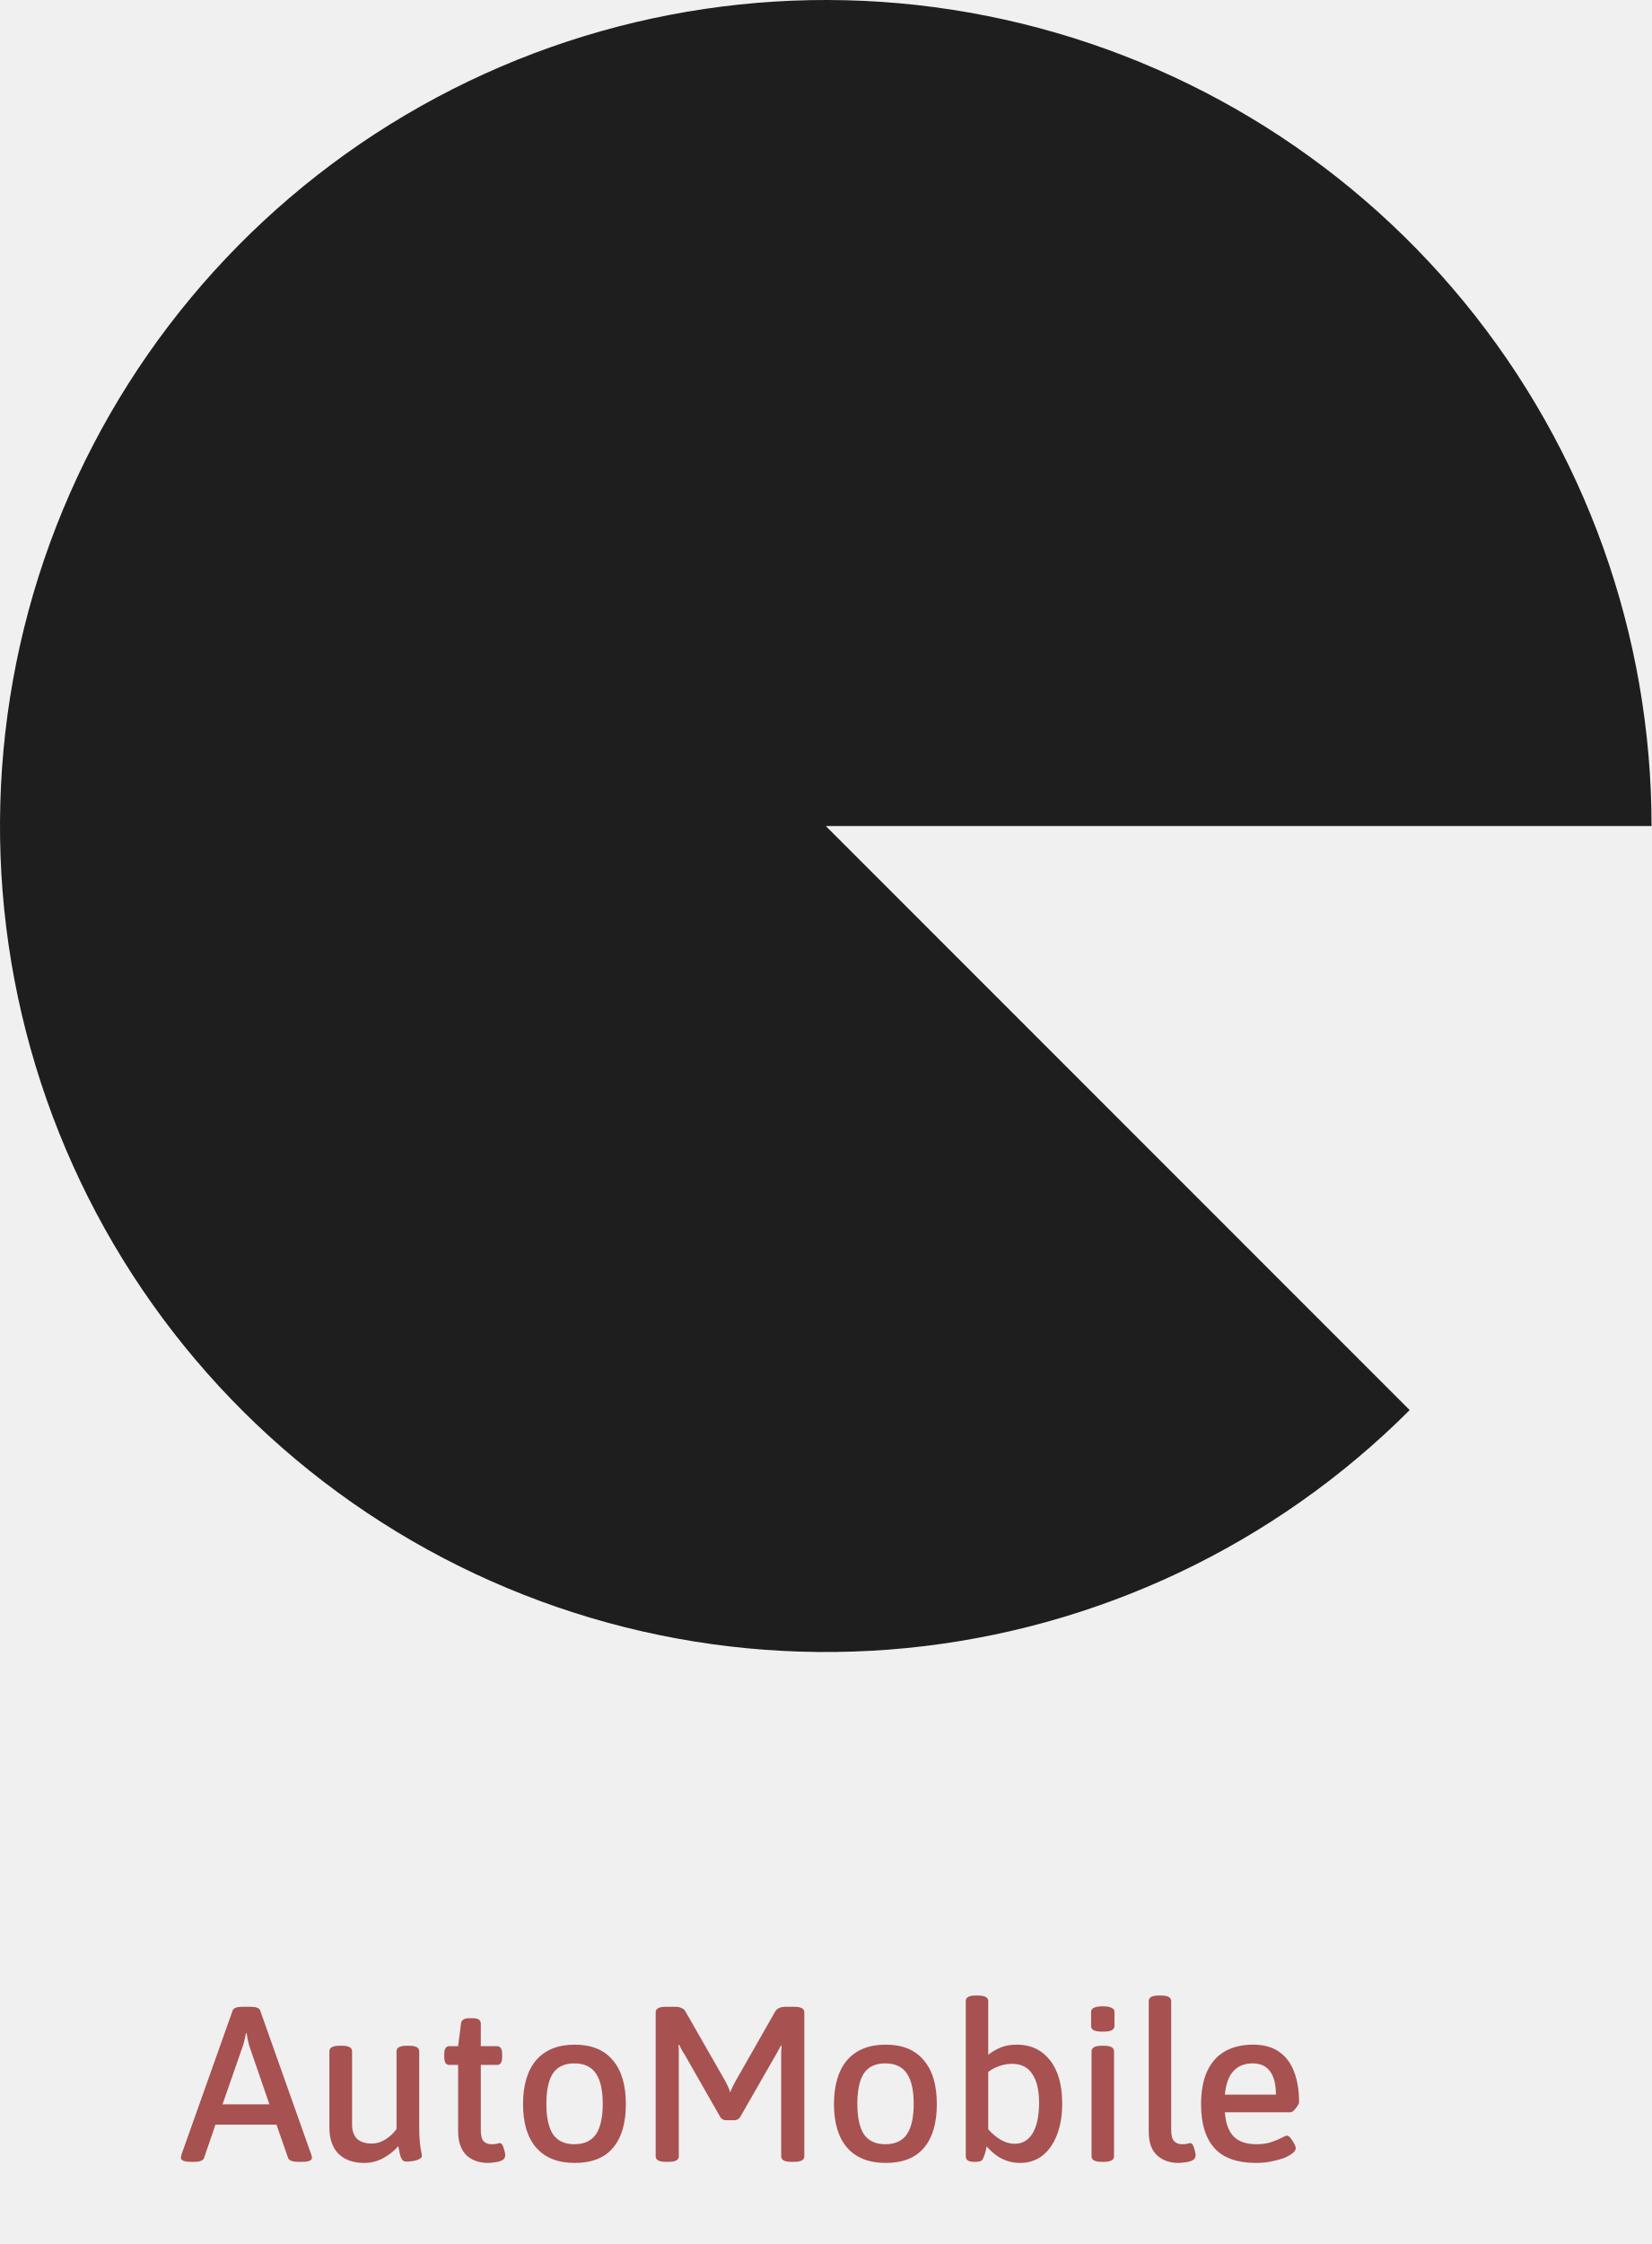
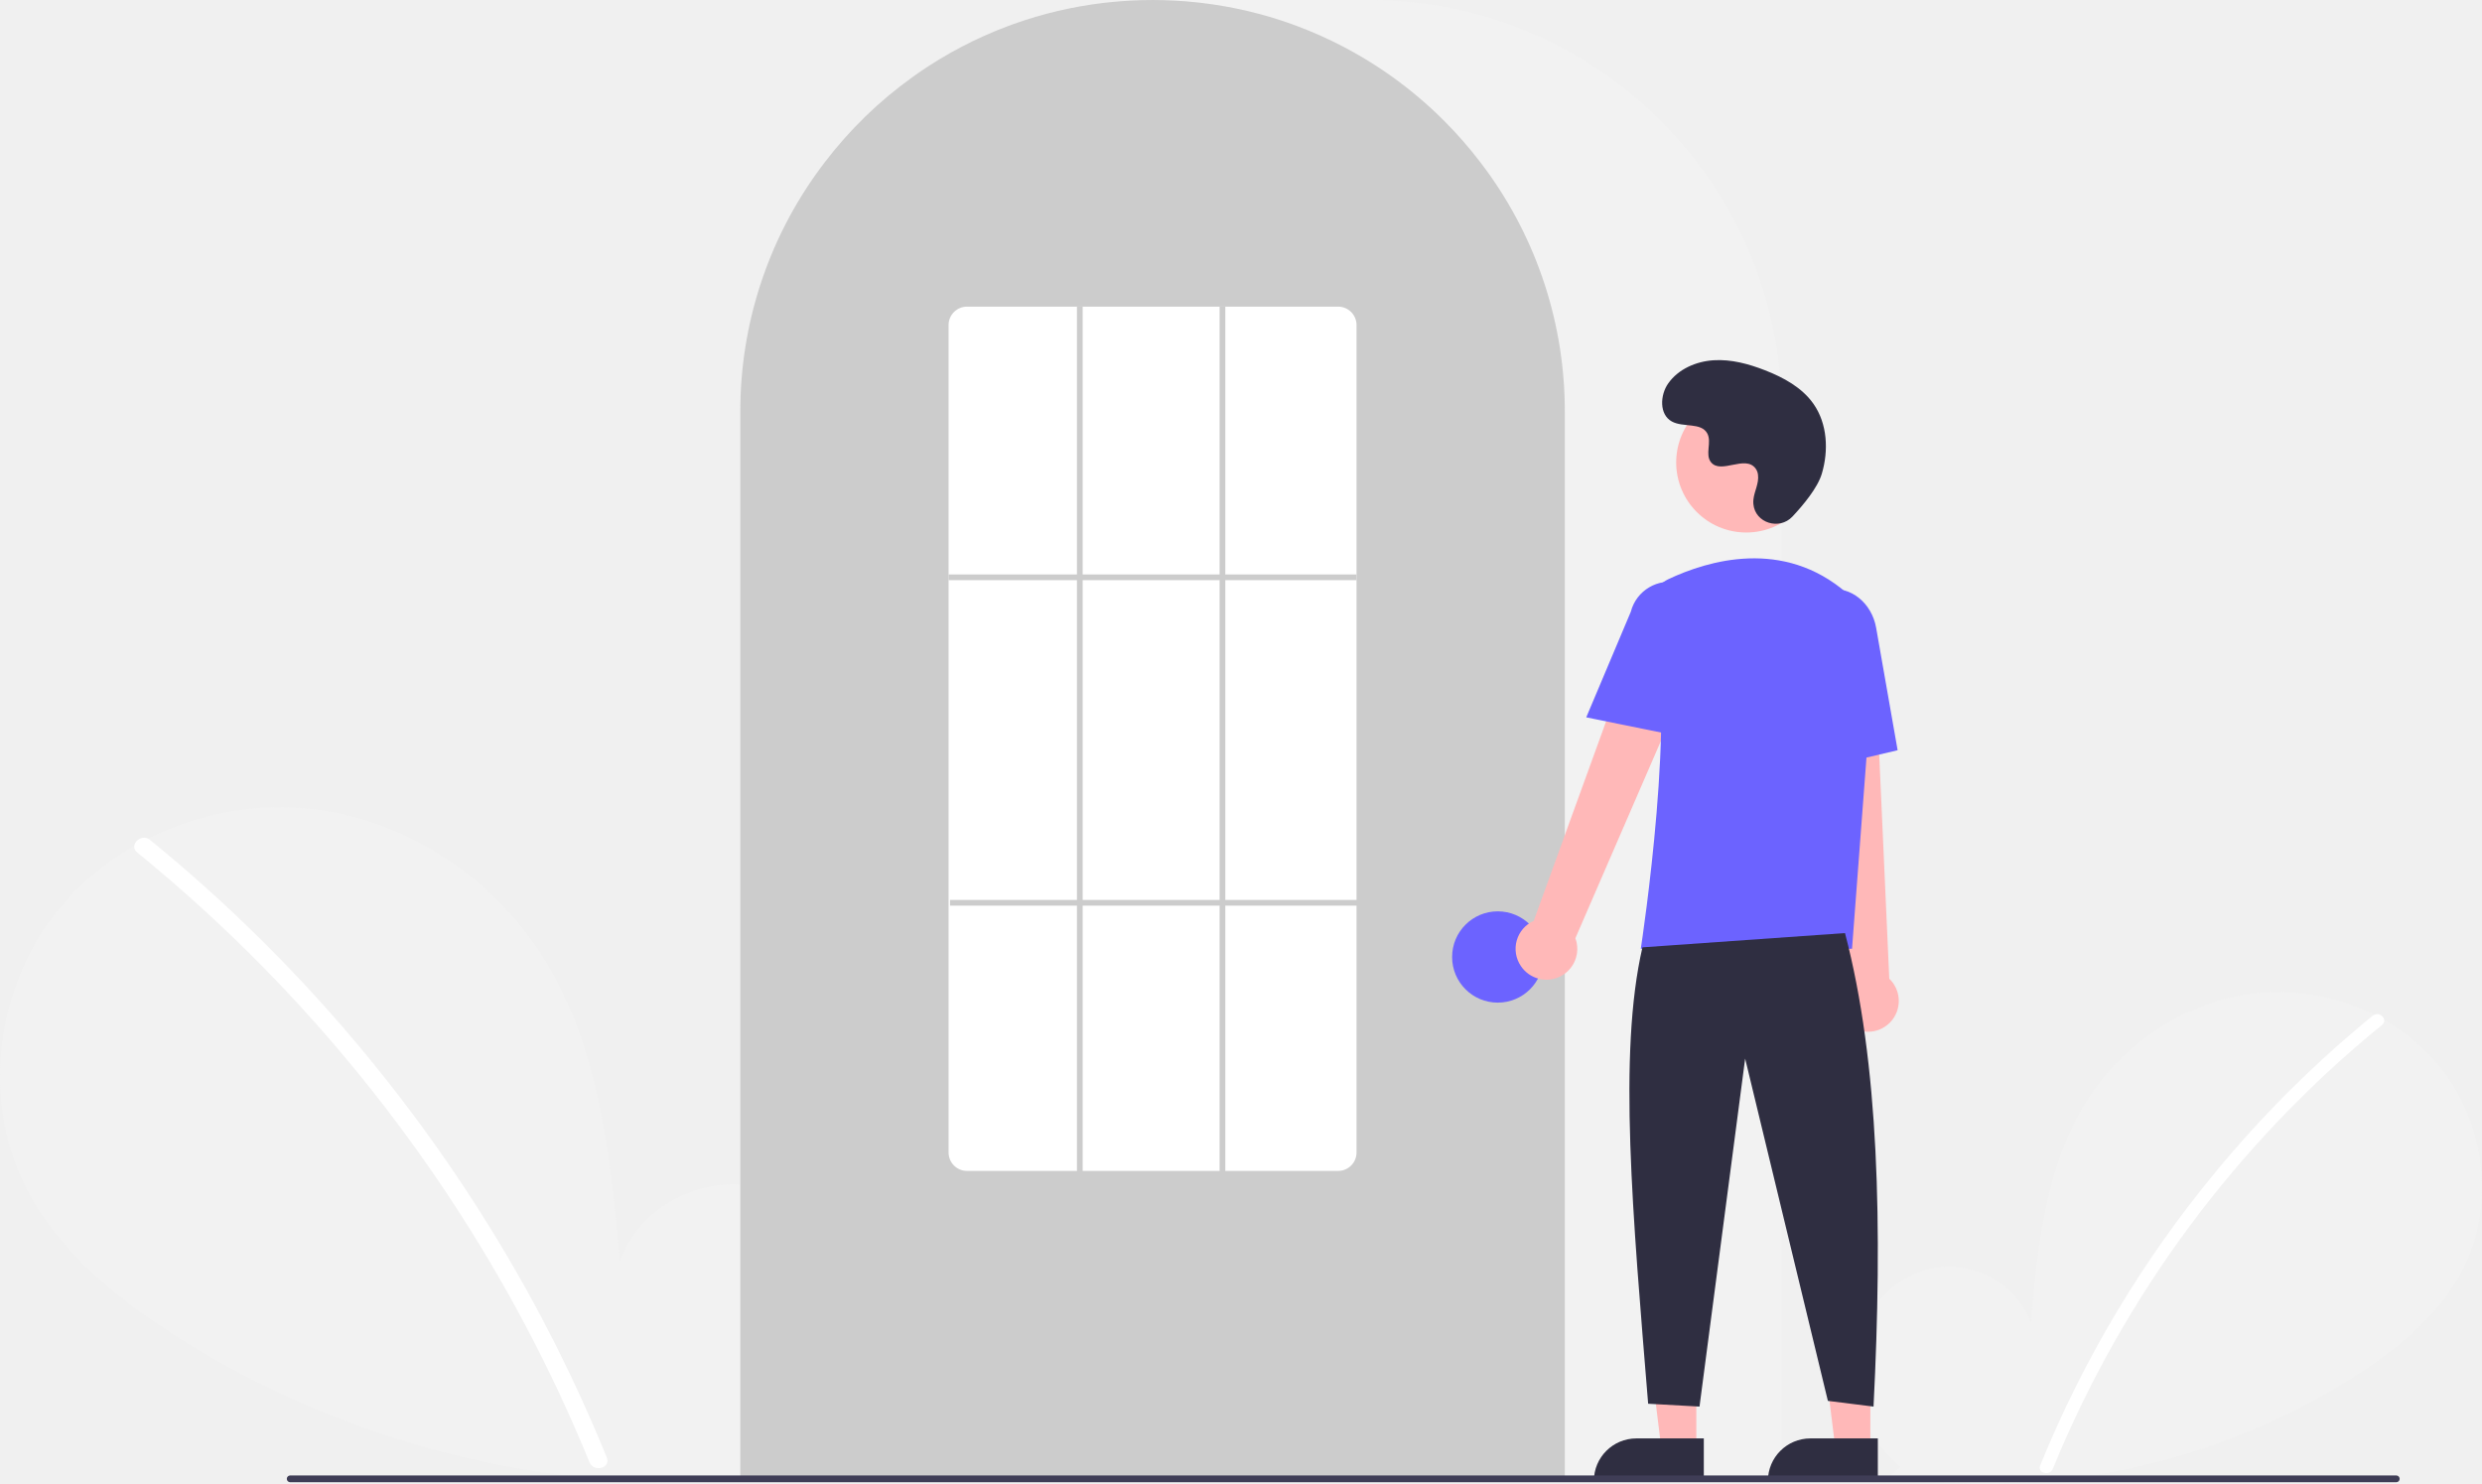
- <svg xmlns="http://www.w3.org/2000/svg" width="120" height="163" viewBox="0 0 120 163" fill="none">
-   <path d="M120 60C120 46.119 115.187 32.667 106.381 21.936C97.574 11.206 85.32 3.861 71.705 1.153C58.091 -1.555 43.958 0.541 31.716 7.085C19.474 13.628 9.879 24.214 4.567 37.039C-0.745 49.864 -1.446 64.133 2.584 77.417C6.613 90.701 15.124 102.176 26.666 109.888C38.208 117.6 52.066 121.072 65.881 119.711C79.695 118.35 92.611 112.242 102.426 102.426L60 60H120Z" fill="#1E1E1E" />
-   <path d="M13.912 157.032C13.4 157.032 13.144 156.936 13.144 156.744C13.144 156.701 13.149 156.664 13.16 156.632C13.171 156.589 13.181 156.541 13.192 156.488L16.904 146.04C16.968 145.859 17.208 145.768 17.624 145.768H18.184C18.611 145.768 18.851 145.859 18.904 146.04L22.616 156.504C22.648 156.589 22.664 156.669 22.664 156.744C22.664 156.936 22.424 157.032 21.944 157.032H21.656C21.475 157.032 21.32 157.011 21.192 156.968C21.064 156.925 20.979 156.856 20.936 156.76L20.088 154.328H15.656L14.824 156.76C14.781 156.856 14.701 156.925 14.584 156.968C14.467 157.011 14.323 157.032 14.152 157.032H13.912ZM16.168 152.856H19.576L18.12 148.632C18.077 148.483 18.04 148.328 18.008 148.168C17.976 147.997 17.944 147.832 17.912 147.672H17.88C17.848 147.832 17.811 147.997 17.768 148.168C17.736 148.328 17.693 148.483 17.64 148.632L16.168 152.856ZM26.477 157.112C25.666 157.112 25.037 156.888 24.588 156.44C24.151 155.992 23.933 155.352 23.933 154.52V149C23.933 148.733 24.178 148.6 24.669 148.6H24.845C25.335 148.6 25.581 148.733 25.581 149V154.328C25.581 154.765 25.698 155.107 25.933 155.352C26.178 155.587 26.541 155.704 27.02 155.704C27.372 155.704 27.703 155.603 28.012 155.4C28.332 155.197 28.599 154.947 28.812 154.648V149C28.812 148.733 29.058 148.6 29.549 148.6H29.724C30.215 148.6 30.46 148.733 30.46 149V154.504C30.46 154.973 30.477 155.352 30.509 155.64C30.541 155.928 30.573 156.147 30.605 156.296C30.637 156.445 30.652 156.547 30.652 156.6C30.652 156.685 30.605 156.755 30.509 156.808C30.423 156.861 30.317 156.904 30.189 156.936C30.061 156.968 29.933 156.989 29.805 157C29.677 157.011 29.581 157.016 29.517 157.016C29.378 157.016 29.271 156.957 29.197 156.84C29.122 156.712 29.069 156.563 29.037 156.392C29.005 156.211 28.973 156.045 28.941 155.896C28.631 156.248 28.258 156.541 27.82 156.776C27.394 157 26.946 157.112 26.477 157.112ZM35.431 157.112C35.185 157.112 34.935 157.075 34.679 157C34.423 156.925 34.188 156.803 33.975 156.632C33.772 156.461 33.607 156.227 33.479 155.928C33.351 155.619 33.287 155.24 33.287 154.792V149.992H32.647C32.401 149.992 32.279 149.8 32.279 149.416V149.208C32.279 148.824 32.401 148.632 32.647 148.632H33.287L33.495 147C33.516 146.733 33.719 146.6 34.103 146.6H34.359C34.743 146.6 34.935 146.733 34.935 147V148.632H36.119C36.364 148.632 36.487 148.824 36.487 149.208V149.416C36.487 149.8 36.364 149.992 36.119 149.992H34.935V154.712C34.935 155.117 35.004 155.395 35.143 155.544C35.292 155.683 35.484 155.752 35.719 155.752C35.9 155.752 36.028 155.741 36.103 155.72C36.188 155.688 36.263 155.672 36.327 155.672C36.412 155.672 36.481 155.736 36.535 155.864C36.588 155.992 36.631 156.125 36.663 156.264C36.695 156.403 36.711 156.493 36.711 156.536C36.711 156.707 36.636 156.835 36.487 156.92C36.337 156.995 36.161 157.043 35.959 157.064C35.767 157.096 35.591 157.112 35.431 157.112ZM41.764 157.112C40.547 157.112 39.614 156.744 38.964 156.008C38.324 155.272 38.004 154.216 38.004 152.84C38.004 151.453 38.324 150.387 38.964 149.64C39.614 148.893 40.547 148.52 41.764 148.52C42.969 148.52 43.886 148.893 44.516 149.64C45.156 150.376 45.475 151.443 45.475 152.84C45.475 154.227 45.161 155.288 44.532 156.024C43.913 156.749 42.99 157.112 41.764 157.112ZM41.731 155.752C42.446 155.752 42.969 155.512 43.3 155.032C43.63 154.541 43.795 153.805 43.795 152.824C43.795 151.832 43.63 151.096 43.3 150.616C42.969 150.125 42.446 149.88 41.731 149.88C41.028 149.88 40.51 150.12 40.179 150.6C39.859 151.08 39.7 151.821 39.7 152.824C39.7 153.805 39.859 154.541 40.179 155.032C40.51 155.512 41.028 155.752 41.731 155.752ZM52.761 154.008C52.569 154.008 52.425 153.928 52.329 153.768L49.737 149.224C49.662 149.117 49.593 149.005 49.529 148.888C49.475 148.771 49.417 148.653 49.353 148.536L49.289 148.552C49.31 148.691 49.321 148.835 49.321 148.984C49.321 149.123 49.321 149.261 49.321 149.4V156.632C49.321 156.899 49.075 157.032 48.585 157.032H48.377C47.886 157.032 47.641 156.899 47.641 156.632V146.168C47.641 145.901 47.886 145.768 48.377 145.768H49.033C49.236 145.768 49.401 145.8 49.529 145.864C49.657 145.917 49.748 145.997 49.801 146.104L52.713 151.192C52.777 151.309 52.841 151.437 52.905 151.576C52.969 151.715 53.017 151.853 53.049 151.992C53.102 151.853 53.166 151.709 53.241 151.56C53.326 151.4 53.395 151.267 53.449 151.16L56.329 146.104C56.393 145.997 56.483 145.917 56.601 145.864C56.729 145.8 56.894 145.768 57.097 145.768H57.705C58.196 145.768 58.441 145.901 58.441 146.168V156.632C58.441 156.899 58.196 157.032 57.705 157.032H57.497C57.006 157.032 56.761 156.899 56.761 156.632V149.48C56.761 149.331 56.761 149.187 56.761 149.048C56.772 148.899 56.782 148.755 56.793 148.616L56.729 148.6C56.665 148.728 56.601 148.851 56.537 148.968C56.483 149.075 56.419 149.187 56.345 149.304L53.785 153.768C53.689 153.928 53.545 154.008 53.353 154.008H52.761ZM64.357 157.112C63.141 157.112 62.208 156.744 61.557 156.008C60.917 155.272 60.597 154.216 60.597 152.84C60.597 151.453 60.917 150.387 61.557 149.64C62.208 148.893 63.141 148.52 64.357 148.52C65.563 148.52 66.48 148.893 67.109 149.64C67.749 150.376 68.069 151.443 68.069 152.84C68.069 154.227 67.755 155.288 67.125 156.024C66.507 156.749 65.584 157.112 64.357 157.112ZM64.325 155.752C65.04 155.752 65.563 155.512 65.893 155.032C66.224 154.541 66.389 153.805 66.389 152.824C66.389 151.832 66.224 151.096 65.893 150.616C65.563 150.125 65.04 149.88 64.325 149.88C63.621 149.88 63.104 150.12 62.773 150.6C62.453 151.08 62.293 151.821 62.293 152.824C62.293 153.805 62.453 154.541 62.773 155.032C63.104 155.512 63.621 155.752 64.325 155.752ZM74.107 157.112C73.648 157.112 73.211 157.011 72.795 156.808C72.389 156.595 72.021 156.296 71.691 155.912C71.627 156.264 71.541 156.552 71.435 156.776C71.392 156.883 71.328 156.952 71.243 156.984C71.157 157.016 71.035 157.032 70.875 157.032H70.779C70.373 157.032 70.171 156.899 70.171 156.632V145.352C70.171 145.085 70.411 144.952 70.891 144.952H71.067C71.557 144.952 71.803 145.085 71.803 145.352V149.256C72.069 149.043 72.368 148.867 72.699 148.728C73.04 148.589 73.44 148.52 73.899 148.52C74.891 148.52 75.685 148.893 76.283 149.64C76.88 150.387 77.179 151.443 77.179 152.808C77.179 153.672 77.051 154.429 76.795 155.08C76.549 155.72 76.197 156.221 75.739 156.584C75.28 156.936 74.736 157.112 74.107 157.112ZM73.723 155.72C74.288 155.72 74.725 155.464 75.035 154.952C75.344 154.429 75.499 153.688 75.499 152.728C75.499 151.821 75.333 151.128 75.003 150.648C74.683 150.157 74.192 149.912 73.531 149.912C73.221 149.912 72.917 149.965 72.619 150.072C72.32 150.168 72.048 150.312 71.803 150.504V154.664C72.08 154.984 72.384 155.24 72.715 155.432C73.045 155.624 73.381 155.72 73.723 155.72ZM80.048 157.032C79.557 157.032 79.312 156.899 79.312 156.632V149C79.312 148.733 79.557 148.6 80.048 148.6H80.208C80.699 148.6 80.944 148.733 80.944 149V156.632C80.944 156.899 80.699 157.032 80.208 157.032H80.048ZM80.128 147.576C79.829 147.576 79.611 147.544 79.472 147.48C79.344 147.405 79.28 147.304 79.28 147.176V146.136C79.28 146.008 79.344 145.912 79.472 145.848C79.611 145.773 79.829 145.736 80.128 145.736C80.427 145.736 80.64 145.773 80.768 145.848C80.907 145.912 80.976 146.008 80.976 146.136V147.176C80.976 147.304 80.907 147.405 80.768 147.48C80.64 147.544 80.427 147.576 80.128 147.576ZM85.594 157.112C85.349 157.112 85.098 157.075 84.842 157C84.597 156.925 84.368 156.803 84.154 156.632C83.941 156.461 83.77 156.227 83.642 155.928C83.525 155.619 83.466 155.24 83.466 154.792V145.352C83.466 145.085 83.706 144.952 84.186 144.952H84.362C84.853 144.952 85.098 145.085 85.098 145.352V154.712C85.098 155.117 85.173 155.395 85.322 155.544C85.472 155.683 85.658 155.752 85.882 155.752C86.064 155.752 86.192 155.741 86.266 155.72C86.352 155.688 86.426 155.672 86.49 155.672C86.576 155.672 86.645 155.736 86.698 155.864C86.752 155.992 86.794 156.125 86.826 156.264C86.858 156.403 86.874 156.493 86.874 156.536C86.874 156.707 86.8 156.835 86.65 156.92C86.501 156.995 86.325 157.043 86.122 157.064C85.93 157.096 85.754 157.112 85.594 157.112ZM91.269 157.112C89.904 157.112 88.896 156.755 88.245 156.04C87.594 155.315 87.269 154.259 87.269 152.872C87.269 151.891 87.418 151.08 87.717 150.44C88.016 149.8 88.448 149.32 89.013 149C89.579 148.68 90.256 148.52 91.045 148.52C91.813 148.52 92.442 148.691 92.933 149.032C93.424 149.373 93.787 149.853 94.021 150.472C94.266 151.091 94.389 151.832 94.389 152.696C94.389 152.76 94.352 152.851 94.277 152.968C94.203 153.085 94.117 153.192 94.021 153.288C93.925 153.384 93.845 153.432 93.781 153.432H88.997C89.061 154.243 89.28 154.835 89.653 155.208C90.026 155.571 90.57 155.752 91.285 155.752C91.722 155.752 92.091 155.699 92.389 155.592C92.698 155.485 92.944 155.384 93.125 155.288C93.317 155.181 93.445 155.128 93.509 155.128C93.594 155.128 93.685 155.192 93.781 155.32C93.877 155.437 93.963 155.571 94.037 155.72C94.112 155.859 94.149 155.965 94.149 156.04C94.149 156.168 94.064 156.296 93.893 156.424C93.733 156.552 93.514 156.669 93.237 156.776C92.96 156.872 92.65 156.952 92.309 157.016C91.968 157.08 91.621 157.112 91.269 157.112ZM88.997 152.152H92.709C92.709 151.416 92.57 150.856 92.293 150.472C92.016 150.077 91.589 149.88 91.013 149.88C90.427 149.88 89.963 150.067 89.621 150.44C89.28 150.803 89.072 151.373 88.997 152.152Z" fill="#A75151" />
+ <svg xmlns="http://www.w3.org/2000/svg" data-name="Layer 1" width="870" height="520.139" viewBox="0 0 870 520.139">
+   <path d="M831.092,704.187c-11.138-9.412-17.904-24.28-16.13-38.754s12.764-27.78,27.018-30.854,30.504,5.435,34.834,19.359c2.383-26.846,5.129-54.818,19.402-77.68,12.924-20.701,35.309-35.514,59.569-38.164s49.803,7.359,64.933,26.507,18.835,46.985,8.238,68.969c-7.806,16.195-22.188,28.247-37.257,38.052a240.452,240.452,0,0,1-164.454,35.977Z" transform="translate(-165 -189.9307)" fill="#f2f2f2" />
+   <path d="M996.728,546.01a393.414,393.414,0,0,0-54.826,54.442,394.561,394.561,0,0,0-61.752,103.194c-1.112,2.725,3.313,3.911,4.412,1.216A392.342,392.342,0,0,1,999.963,549.245c2.284-1.86-.97-5.08-3.236-3.236Z" transform="translate(-165 -189.9307)" fill="#fff" />
+   <path d="M445.067,701.63c15.299-12.927,24.591-33.348,22.154-53.228s-17.531-38.156-37.11-42.377-41.897,7.464-47.844,26.59c-3.273-36.873-7.044-75.292-26.648-106.693-17.751-28.433-48.497-48.778-81.818-52.418s-68.404,10.107-89.185,36.407-25.869,64.535-11.315,94.729c10.722,22.243,30.475,38.797,51.172,52.264,66.03,42.965,147.939,60.884,225.877,49.415" transform="translate(-165 -189.9307)" fill="#f2f2f2" />
+   <path d="M217.567,484.373a540.355,540.355,0,0,1,75.304,74.777A548.076,548.076,0,0,1,352.257,647.04a545.835,545.835,0,0,1,25.43,53.846c1.527,3.743-4.55,5.372-6.06,1.671a536.36,536.36,0,0,0-49.009-92.727A539.734,539.734,0,0,0,256.889,528.632a538.441,538.441,0,0,0-43.766-39.815c-3.138-2.555,1.332-6.978,4.444-4.444Z" transform="translate(-165 -189.9307)" fill="#fff" />
+   <path d="M789.5,708.931h-365v-374.5c0-79.678,64.822-144.5,144.5-144.5h76c79.677,0,144.5,64.822,144.5,144.5Z" transform="translate(-165 -189.9307)" fill="#f2f2f2" />
+   <path d="M713.5,708.931h-289v-374.5a143.382,143.382,0,0,1,27.596-84.944c.664-.905,1.326-1.798,2.009-2.681a144.466,144.466,0,0,1,30.754-29.851c.66-.48,1.322-.952,1.994-1.423a144.16,144.16,0,0,1,31.472-16.459c.661-.25,1.334-.501,2.007-.742a144.02,144.02,0,0,1,31.108-7.336c.658-.09,1.333-.16,2.008-.23a146.288,146.288,0,0,1,31.105,0c.673.07,1.349.141,2.014.231a143.995,143.995,0,0,1,31.1,7.335c.673.241,1.346.492,2.009.743a143.799,143.799,0,0,1,31.106,16.216c.672.461,1.344.933,2.006,1.405a145.987,145.987,0,0,1,18.384,15.564,144.305,144.305,0,0,1,12.724,14.551c.681.88,1.343,1.773,2.005,2.677A143.382,143.382,0,0,1,713.5,334.431Z" transform="translate(-165 -189.9307)" fill="#ccc" />
+   <circle cx="525" cy="335.5" r="16" fill="#6c63ff" />
+   <polygon points="594.599 507.783 582.339 507.783 576.506 460.495 594.601 460.496 594.599 507.783" fill="#ffb8b8" />
+   <path d="M573.582,504.28h23.644a0,0,0,0,1,0,0v14.887a0,0,0,0,1,0,0H558.695a0,0,0,0,1,0,0v0a14.887,14.887,0,0,1,14.887-14.887Z" fill="#2f2e41" />
+   <polygon points="655.599 507.783 643.339 507.783 637.506 460.495 655.601 460.496 655.599 507.783" fill="#ffb8b8" />
+   <path d="M634.582,504.28h23.644a0,0,0,0,1,0,0v14.887a0,0,0,0,1,0,0H619.695a0,0,0,0,1,0,0v0a14.887,14.887,0,0,1,14.887-14.887Z" fill="#2f2e41" />
+   <path d="M698.098,528.6a10.743,10.743,0,0,1,4.511-15.843l41.676-114.867L764.791,409.082,717.206,518.853a10.801,10.801,0,0,1-19.109,9.748Z" transform="translate(-165 -189.9307)" fill="#ffb8b8" />
+   <path d="M814.336,550.184a10.743,10.743,0,0,1-2.893-16.217L798.533,412.458l23.338,1.066L827.236,533.045a10.801,10.801,0,0,1-12.9,17.139Z" transform="translate(-165 -189.9307)" fill="#ffb8b8" />
+   <circle cx="612.106" cy="162.123" r="24.561" fill="#ffb8b8" />
+   <path d="M814.18,522.549H740.133l.089-.576c.133-.861,13.197-86.439,3.562-114.436a11.813,11.813,0,0,1,6.069-14.584h0c13.772-6.485,40.208-14.471,62.52,4.909a28.234,28.234,0,0,1,9.459,23.396Z" transform="translate(-165 -189.9307)" fill="#6c63ff" />
+   <path d="M754.354,448.181,721.018,441.418l15.626-37.03a13.997,13.997,0,0,1,27.106,6.998Z" transform="translate(-165 -189.9307)" fill="#6c63ff" />
+   <path d="M797.05,460.739l-2.004-45.941c-1.52-8.636,3.424-16.8,11.027-18.135,7.605-1.33,15.032,4.66,16.558,13.36l7.533,42.928Z" transform="translate(-165 -189.9307)" fill="#6c63ff" />
+   <path d="M811.716,517.049c11.915,45.377,13.214,103.069,10,166l-16-2-29-120-16,122-18-1c-5.377-66.03-10.613-122.715-2-160Z" transform="translate(-165 -189.9307)" fill="#2f2e41" />
+   <path d="M793.289,371.035c-4.582,4.881-13.091,2.261-13.688-4.407a8.055,8.055,0,0,1,.01-1.556c.308-2.954,2.015-5.635,1.606-8.754a4.59,4.59,0,0,0-.84-2.149c-3.651-4.889-12.222,2.187-15.668-2.239-2.113-2.714.371-6.987-1.251-10.021-2.14-4.004-8.479-2.029-12.454-4.221-4.423-2.439-4.158-9.225-1.247-13.353,3.551-5.034,9.776-7.72,15.923-8.107s12.253,1.275,17.992,3.511c6.521,2.541,12.988,6.054,17.001,11.788,4.88,6.973,5.35,16.348,2.909,24.502C802.098,360.99,797.031,367.049,793.289,371.035Z" transform="translate(-165 -189.9307)" fill="#2f2e41" />
+   <path d="M1004.982,709.574h-738.294a1.191,1.191,0,0,1,0-2.381h738.294a1.191,1.191,0,0,1,0,2.381Z" transform="translate(-165 -189.9307)" fill="#3f3d56" />
+   <path d="M634,600.431H504a6.465,6.465,0,0,1-6.5-6.415V303.846a6.465,6.465,0,0,1,6.5-6.415H634a6.465,6.465,0,0,1,6.5,6.415V594.015A6.465,6.465,0,0,1,634,600.431Z" transform="translate(-165 -189.9307)" fill="#fff" />
+   <rect x="332.5" y="201.39" width="143" height="2" fill="#ccc" />
+   <rect x="333" y="315.5" width="143" height="2" fill="#ccc" />
+   <rect x="377.5" y="107.5" width="2" height="304" fill="#ccc" />
+   <rect x="427.5" y="107.5" width="2" height="304" fill="#ccc" />
</svg>
